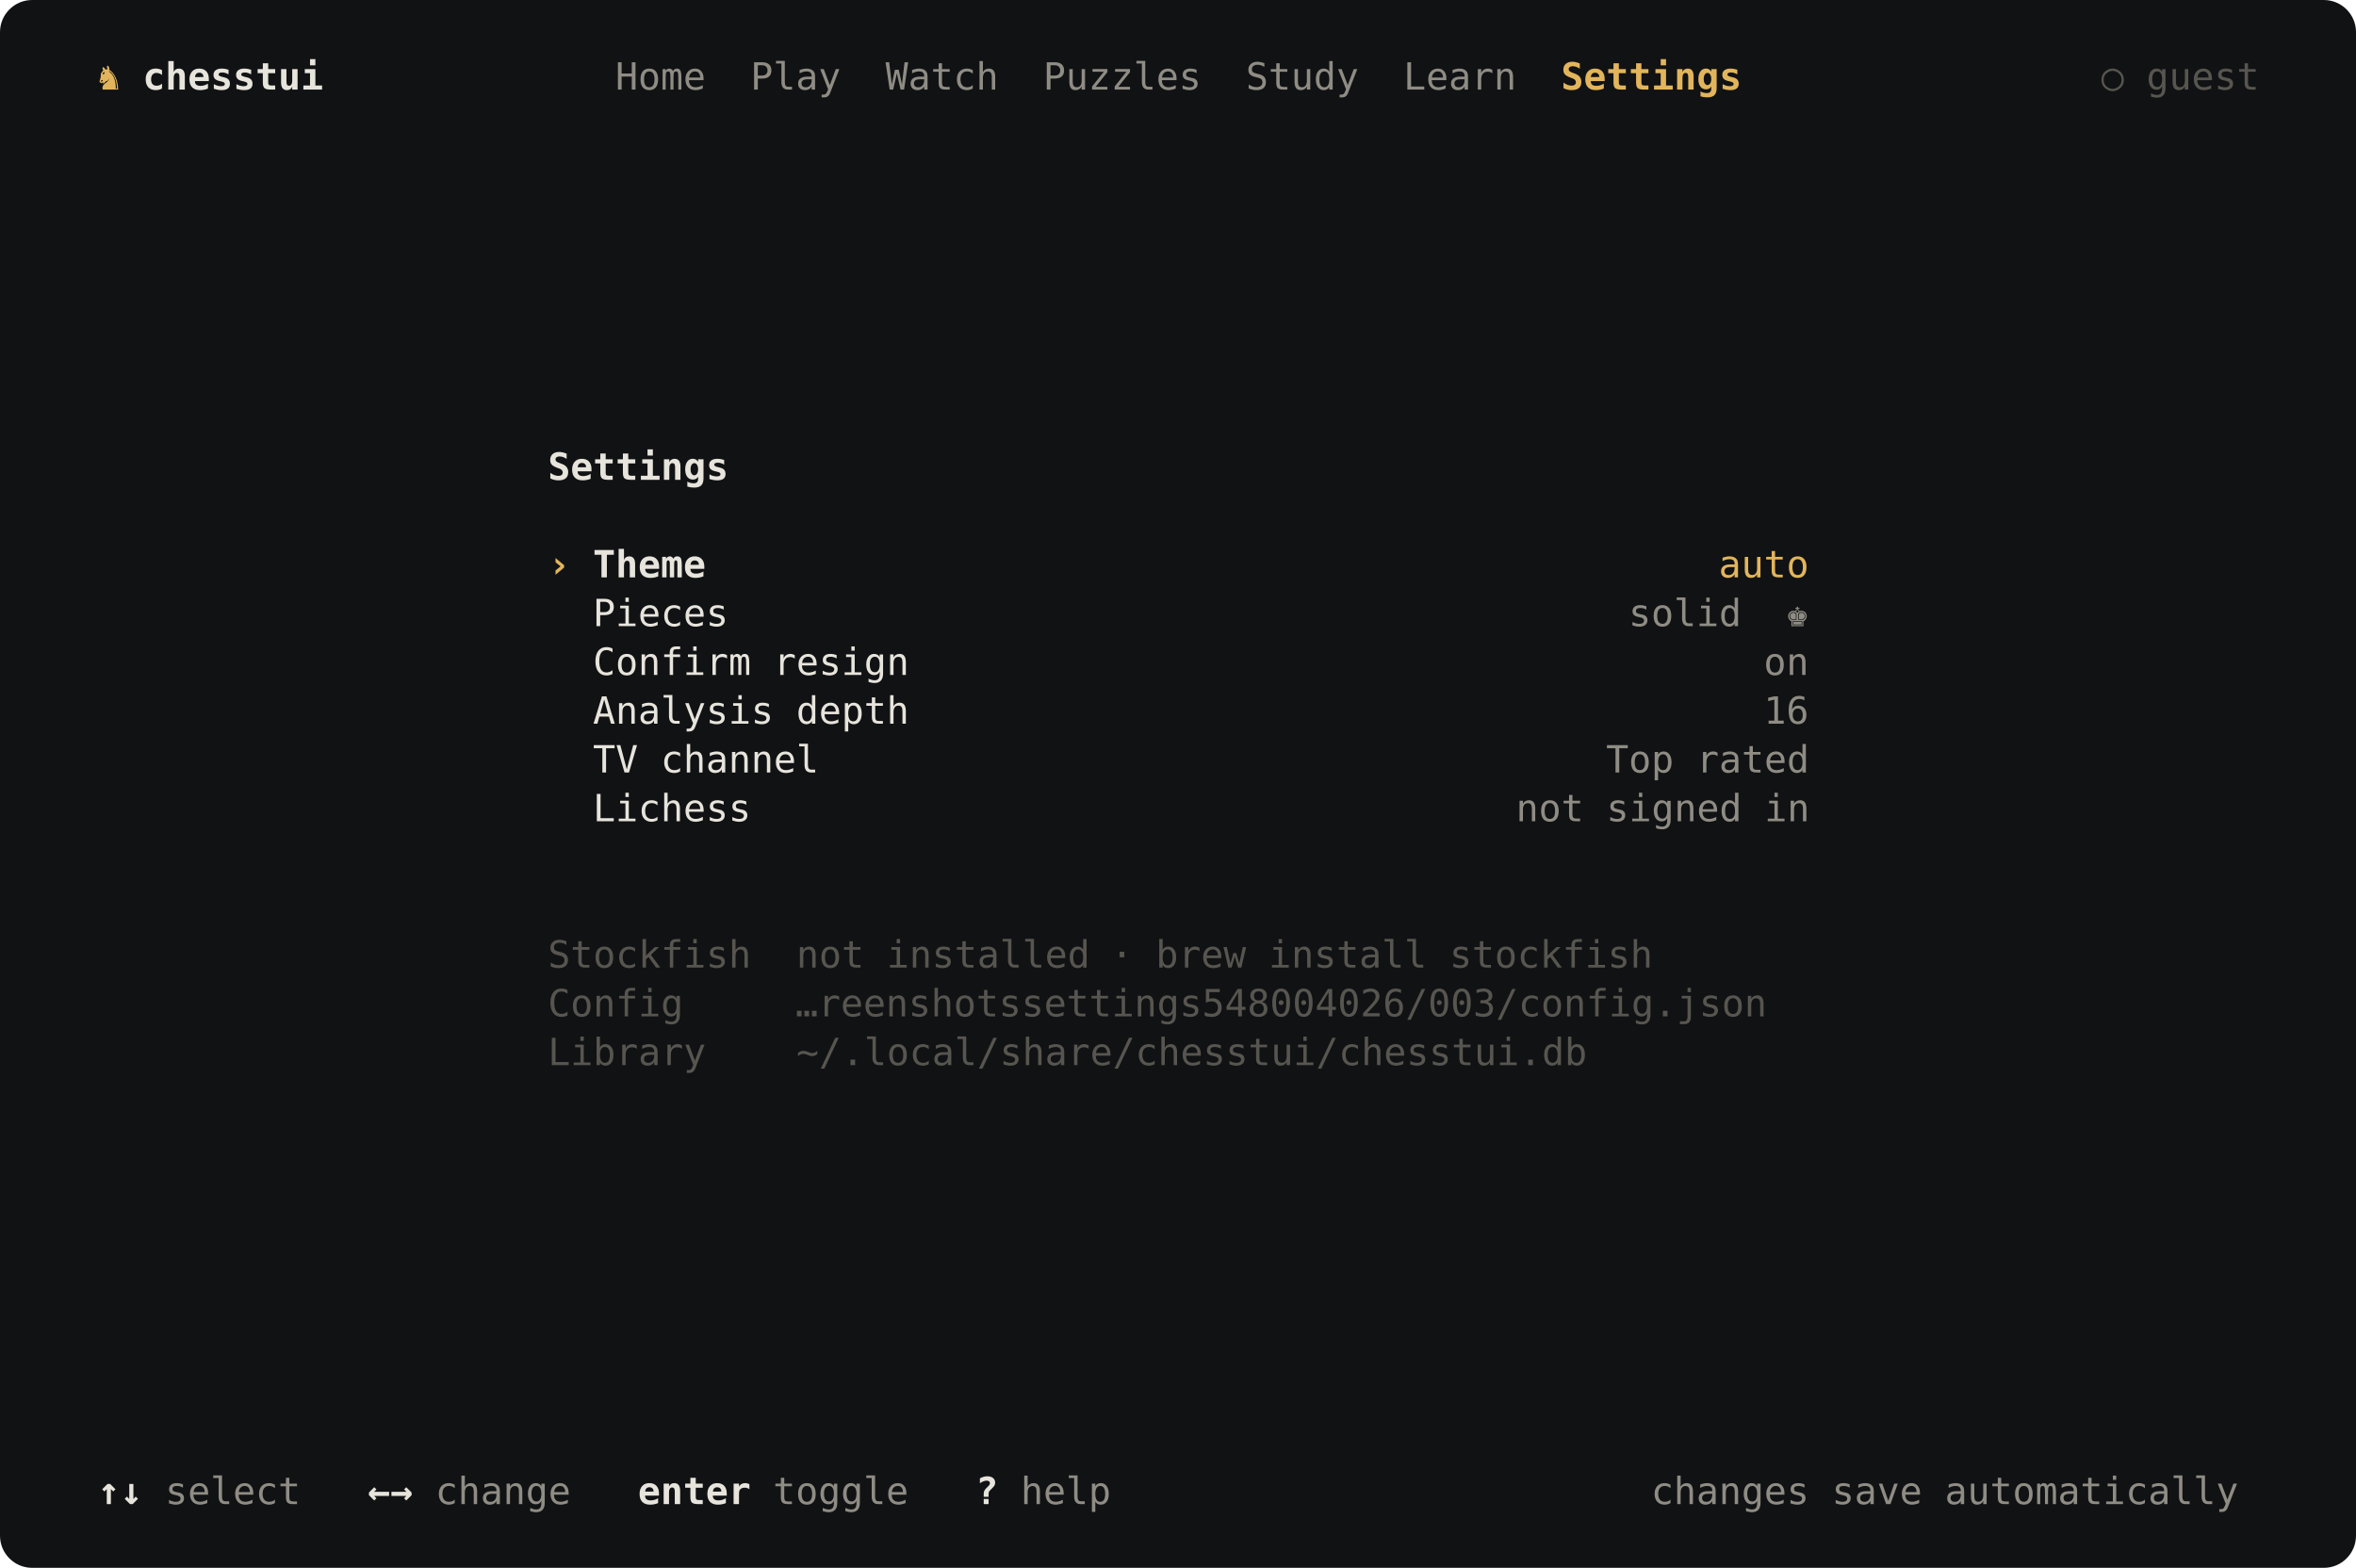
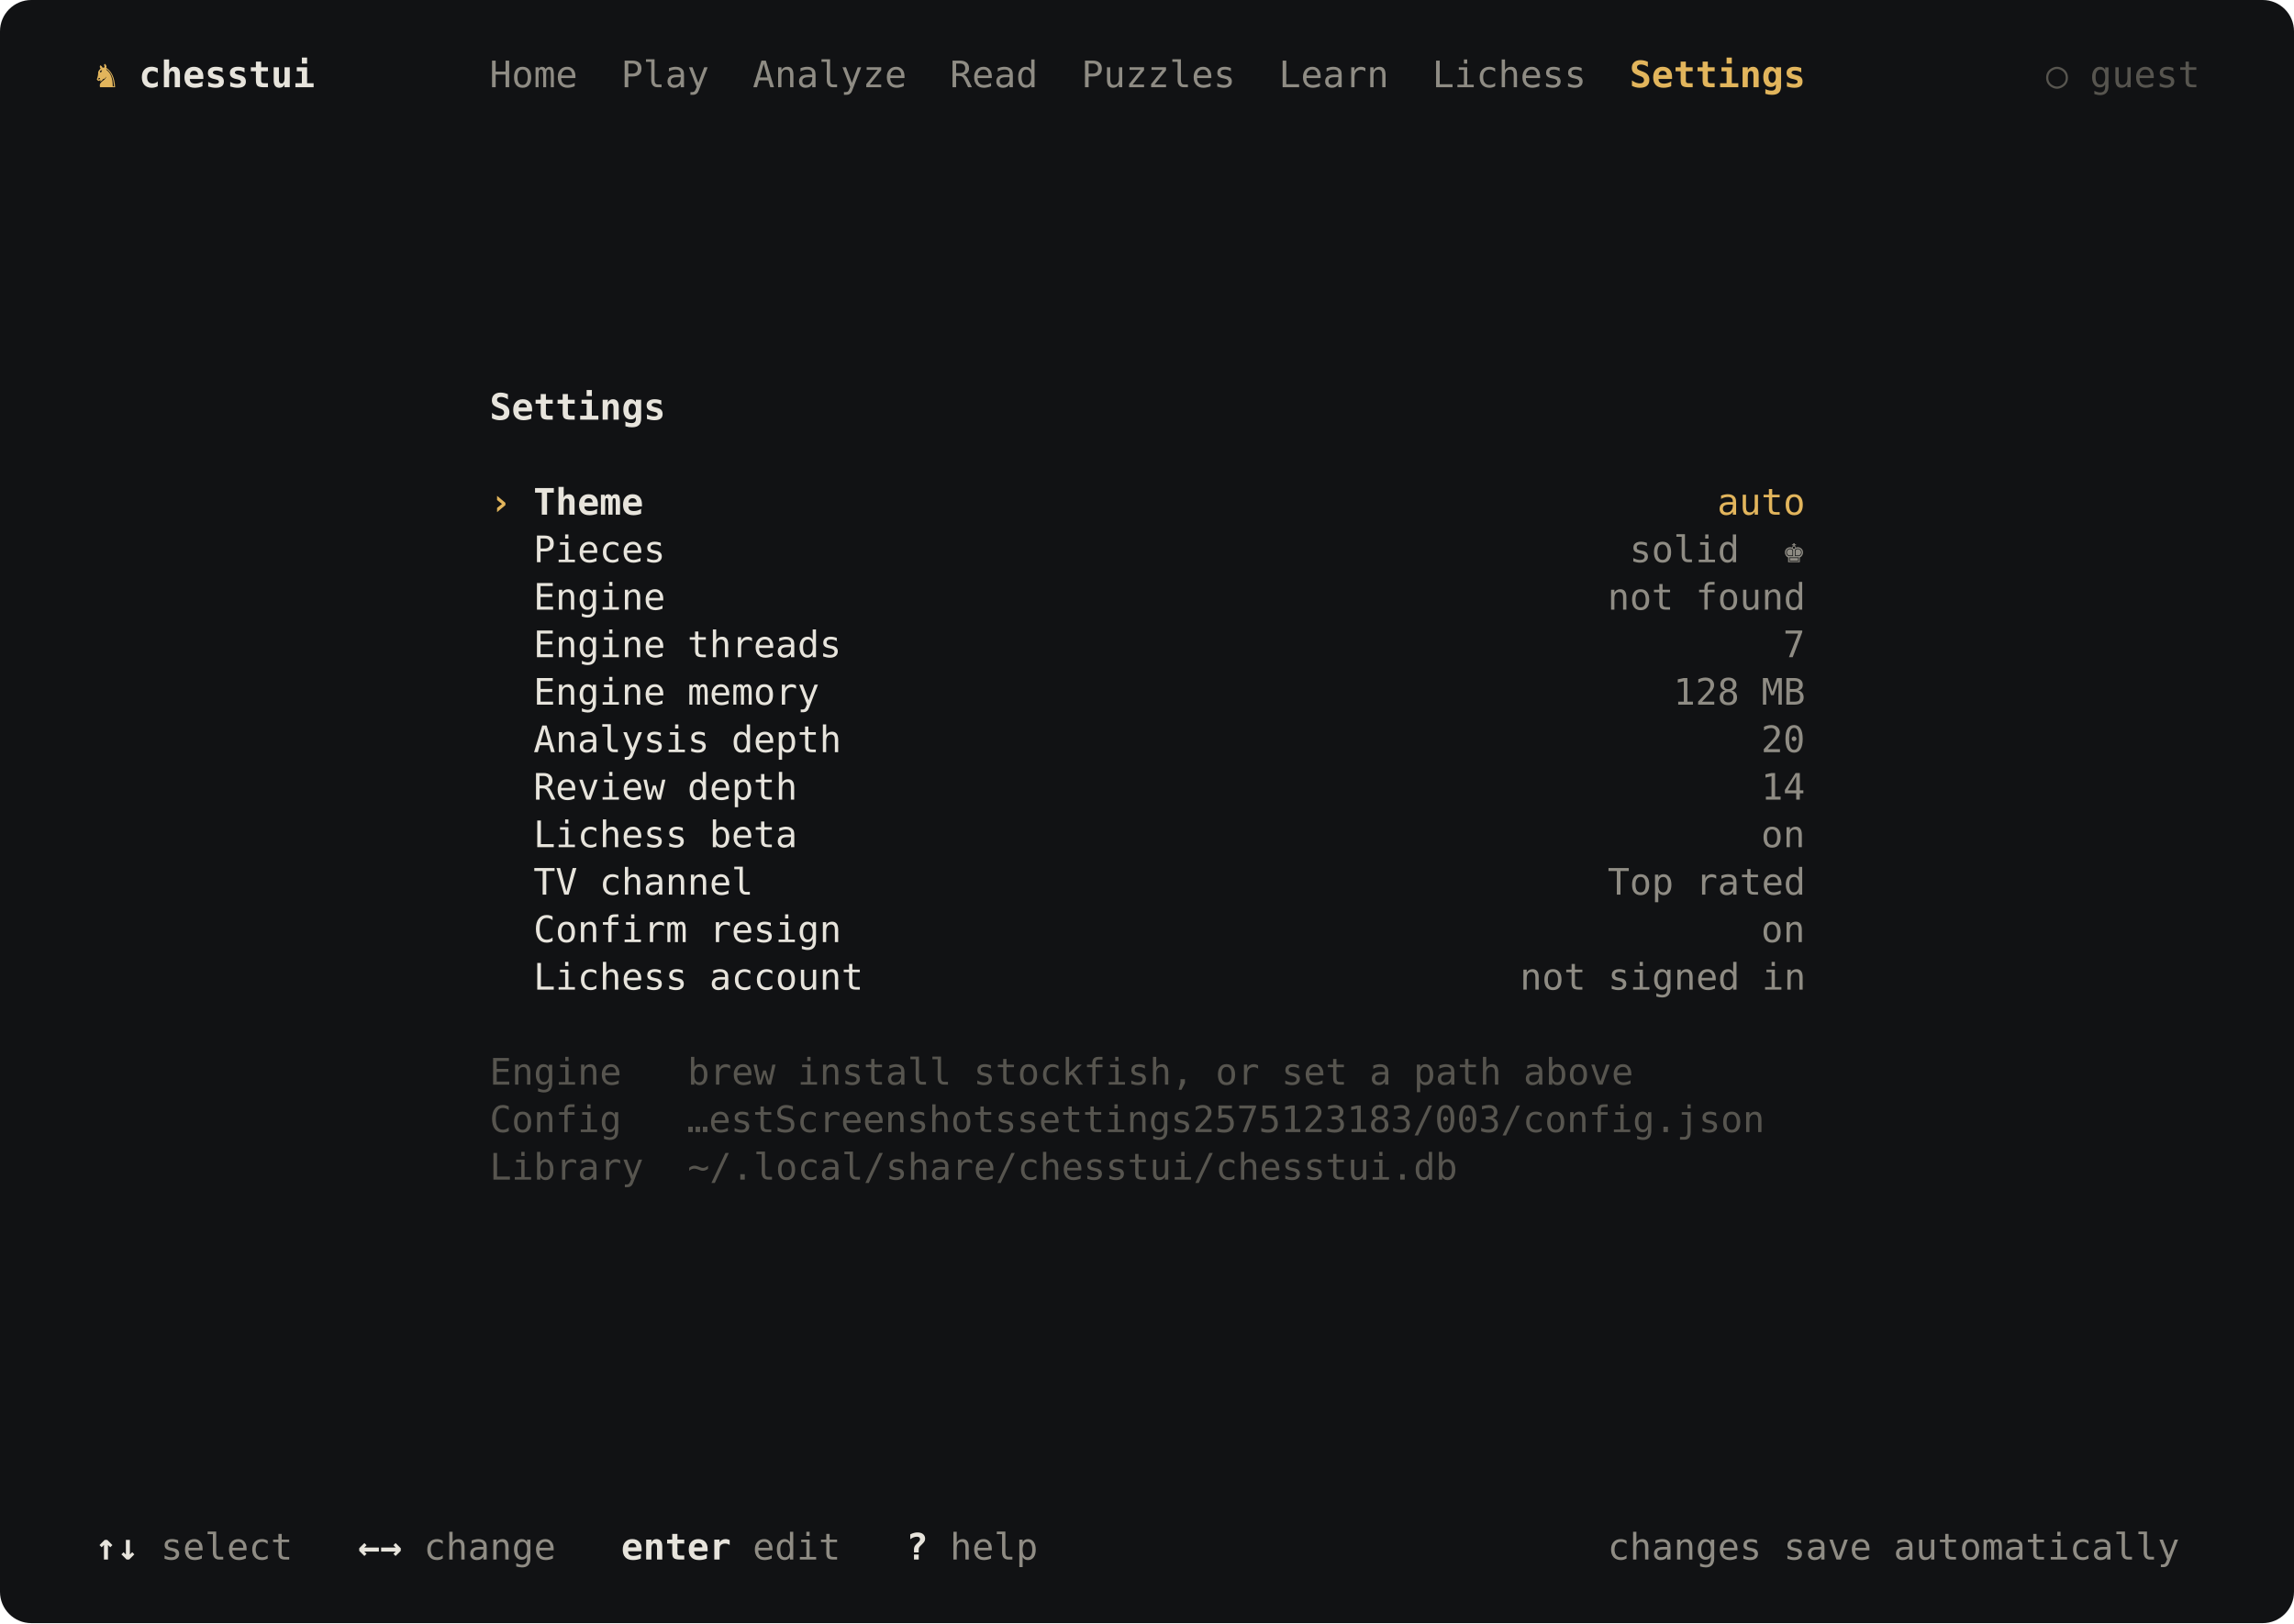
- <svg xmlns="http://www.w3.org/2000/svg" viewBox="0 0 879 585" width="879" height="585" font-family="'JetBrains Mono','SF Mono',Menlo,Consolas,'DejaVu Sans Mono',monospace" font-size="14">
-   <rect width="879" height="585" rx="12" fill="#111214" />
+ <svg xmlns="http://www.w3.org/2000/svg" viewBox="0 0 879 622" width="879" height="622" font-family="'JetBrains Mono','SF Mono',Menlo,Consolas,'DejaVu Sans Mono',monospace" font-size="14">
+   <rect width="879" height="622" rx="12" fill="#111214" />
  <g text-rendering="geometricPrecision">
    <text x="40.60" y="33.43" fill="#e2b55c" font-weight="700" text-anchor="middle">♞</text>
    <text x="53.20" y="33.43" fill="#e7e4dc" font-weight="700" xml:space="preserve" textLength="67.20" lengthAdjust="spacingAndGlyphs">chesstui</text>
-     <text x="229.60" y="33.43" fill="#8f8c84" xml:space="preserve" textLength="33.60" lengthAdjust="spacingAndGlyphs">Home</text>
-     <text x="280.00" y="33.43" fill="#8f8c84" xml:space="preserve" textLength="33.60" lengthAdjust="spacingAndGlyphs">Play</text>
-     <text x="330.40" y="33.43" fill="#8f8c84" xml:space="preserve" textLength="42.00" lengthAdjust="spacingAndGlyphs">Watch</text>
-     <text x="389.20" y="33.43" fill="#8f8c84" xml:space="preserve" textLength="58.80" lengthAdjust="spacingAndGlyphs">Puzzles</text>
-     <text x="464.80" y="33.43" fill="#8f8c84" xml:space="preserve" textLength="42.00" lengthAdjust="spacingAndGlyphs">Study</text>
-     <text x="523.60" y="33.43" fill="#8f8c84" xml:space="preserve" textLength="42.00" lengthAdjust="spacingAndGlyphs">Learn</text>
-     <text x="582.40" y="33.43" fill="#e2b55c" font-weight="700" xml:space="preserve" textLength="67.20" lengthAdjust="spacingAndGlyphs">Settings</text>
+     <text x="187.60" y="33.43" fill="#8f8c84" xml:space="preserve" textLength="33.60" lengthAdjust="spacingAndGlyphs">Home</text>
+     <text x="238.00" y="33.43" fill="#8f8c84" xml:space="preserve" textLength="33.60" lengthAdjust="spacingAndGlyphs">Play</text>
+     <text x="288.40" y="33.43" fill="#8f8c84" xml:space="preserve" textLength="58.80" lengthAdjust="spacingAndGlyphs">Analyze</text>
+     <text x="364.00" y="33.43" fill="#8f8c84" xml:space="preserve" textLength="33.60" lengthAdjust="spacingAndGlyphs">Read</text>
+     <text x="414.40" y="33.43" fill="#8f8c84" xml:space="preserve" textLength="58.80" lengthAdjust="spacingAndGlyphs">Puzzles</text>
+     <text x="490.00" y="33.43" fill="#8f8c84" xml:space="preserve" textLength="42.00" lengthAdjust="spacingAndGlyphs">Learn</text>
+     <text x="548.80" y="33.43" fill="#8f8c84" xml:space="preserve" textLength="58.80" lengthAdjust="spacingAndGlyphs">Lichess</text>
+     <text x="624.40" y="33.43" fill="#e2b55c" font-weight="700" xml:space="preserve" textLength="67.20" lengthAdjust="spacingAndGlyphs">Settings</text>
    <text x="788.20" y="33.43" fill="#57554f" text-anchor="middle">○</text>
    <text x="800.80" y="33.43" fill="#57554f" xml:space="preserve" textLength="42.00" lengthAdjust="spacingAndGlyphs">guest</text>
-     <text x="204.40" y="179.03" fill="#e7e4dc" font-weight="700" xml:space="preserve" textLength="67.20" lengthAdjust="spacingAndGlyphs">Settings</text>
-     <text x="208.60" y="215.43" fill="#e2b55c" font-weight="700" text-anchor="middle">›</text>
-     <text x="221.20" y="215.43" fill="#e7e4dc" font-weight="700" xml:space="preserve" textLength="42.00" lengthAdjust="spacingAndGlyphs">Theme</text>
-     <text x="641.20" y="215.43" fill="#e2b55c" xml:space="preserve" textLength="33.60" lengthAdjust="spacingAndGlyphs">auto</text>
-     <text x="221.20" y="233.63" fill="#e7e4dc" xml:space="preserve" textLength="50.40" lengthAdjust="spacingAndGlyphs">Pieces</text>
-     <text x="607.60" y="233.63" fill="#8f8c84" xml:space="preserve" textLength="58.80" lengthAdjust="spacingAndGlyphs">solid  </text>
-     <text x="670.60" y="233.63" fill="#8f8c84" text-anchor="middle">♚</text>
-     <text x="221.20" y="251.83" fill="#e7e4dc" xml:space="preserve" textLength="117.60" lengthAdjust="spacingAndGlyphs">Confirm resign</text>
-     <text x="658.00" y="251.83" fill="#8f8c84" xml:space="preserve" textLength="16.80" lengthAdjust="spacingAndGlyphs">on</text>
-     <text x="221.20" y="270.03" fill="#e7e4dc" xml:space="preserve" textLength="117.60" lengthAdjust="spacingAndGlyphs">Analysis depth</text>
-     <text x="658.00" y="270.03" fill="#8f8c84" xml:space="preserve" textLength="16.80" lengthAdjust="spacingAndGlyphs">16</text>
-     <text x="221.20" y="288.23" fill="#e7e4dc" xml:space="preserve" textLength="84.00" lengthAdjust="spacingAndGlyphs">TV channel</text>
-     <text x="599.20" y="288.23" fill="#8f8c84" xml:space="preserve" textLength="75.60" lengthAdjust="spacingAndGlyphs">Top rated</text>
-     <text x="221.20" y="306.43" fill="#e7e4dc" xml:space="preserve" textLength="58.80" lengthAdjust="spacingAndGlyphs">Lichess</text>
-     <text x="565.60" y="306.43" fill="#8f8c84" xml:space="preserve" textLength="109.20" lengthAdjust="spacingAndGlyphs">not signed in</text>
-     <text x="204.40" y="361.03" fill="#57554f" xml:space="preserve" textLength="210.00" lengthAdjust="spacingAndGlyphs">Stockfish  not installed </text>
-     <text x="418.60" y="361.03" fill="#57554f" text-anchor="middle">·</text>
-     <text x="431.20" y="361.03" fill="#57554f" xml:space="preserve" textLength="184.80" lengthAdjust="spacingAndGlyphs">brew install stockfish</text>
-     <text x="204.40" y="379.23" fill="#57554f" xml:space="preserve" textLength="92.40" lengthAdjust="spacingAndGlyphs">Config     </text>
-     <text x="301.00" y="379.23" fill="#57554f" text-anchor="middle">…</text>
-     <text x="305.20" y="379.23" fill="#57554f" xml:space="preserve" textLength="352.80" lengthAdjust="spacingAndGlyphs">reenshotssettings548004026/003/config.json</text>
-     <text x="204.40" y="397.43" fill="#57554f" xml:space="preserve" textLength="386.40" lengthAdjust="spacingAndGlyphs">Library    ~/.local/share/chesstui/chesstui.db</text>
-     <text x="40.60" y="561.23" fill="#e7e4dc" font-weight="700" text-anchor="middle">↑</text>
-     <text x="49.00" y="561.23" fill="#e7e4dc" font-weight="700" text-anchor="middle">↓</text>
-     <text x="61.60" y="561.23" fill="#8f8c84" xml:space="preserve" textLength="50.40" lengthAdjust="spacingAndGlyphs">select</text>
-     <text x="141.40" y="561.23" fill="#e7e4dc" font-weight="700" text-anchor="middle">←</text>
-     <text x="149.80" y="561.23" fill="#e7e4dc" font-weight="700" text-anchor="middle">→</text>
-     <text x="162.40" y="561.23" fill="#8f8c84" xml:space="preserve" textLength="50.40" lengthAdjust="spacingAndGlyphs">change</text>
-     <text x="238.00" y="561.23" fill="#e7e4dc" font-weight="700" xml:space="preserve" textLength="42.00" lengthAdjust="spacingAndGlyphs">enter</text>
-     <text x="288.40" y="561.23" fill="#8f8c84" xml:space="preserve" textLength="50.40" lengthAdjust="spacingAndGlyphs">toggle</text>
-     <text x="364.00" y="561.23" fill="#e7e4dc" font-weight="700" xml:space="preserve" textLength="8.40" lengthAdjust="spacingAndGlyphs">?</text>
-     <text x="380.80" y="561.23" fill="#8f8c84" xml:space="preserve" textLength="33.60" lengthAdjust="spacingAndGlyphs">help</text>
-     <text x="616.00" y="561.23" fill="#8f8c84" xml:space="preserve" textLength="218.40" lengthAdjust="spacingAndGlyphs">changes save automatically</text>
+     <text x="187.60" y="160.83" fill="#e7e4dc" font-weight="700" xml:space="preserve" textLength="67.20" lengthAdjust="spacingAndGlyphs">Settings</text>
+     <text x="191.80" y="197.23" fill="#e2b55c" font-weight="700" text-anchor="middle">›</text>
+     <text x="204.40" y="197.23" fill="#e7e4dc" font-weight="700" xml:space="preserve" textLength="42.00" lengthAdjust="spacingAndGlyphs">Theme</text>
+     <text x="658.00" y="197.23" fill="#e2b55c" xml:space="preserve" textLength="33.60" lengthAdjust="spacingAndGlyphs">auto</text>
+     <text x="204.40" y="215.43" fill="#e7e4dc" xml:space="preserve" textLength="50.40" lengthAdjust="spacingAndGlyphs">Pieces</text>
+     <text x="624.40" y="215.43" fill="#8f8c84" xml:space="preserve" textLength="58.80" lengthAdjust="spacingAndGlyphs">solid  </text>
+     <text x="687.40" y="215.43" fill="#8f8c84" text-anchor="middle">♚</text>
+     <text x="204.40" y="233.63" fill="#e7e4dc" xml:space="preserve" textLength="50.40" lengthAdjust="spacingAndGlyphs">Engine</text>
+     <text x="616.00" y="233.63" fill="#8f8c84" xml:space="preserve" textLength="75.60" lengthAdjust="spacingAndGlyphs">not found</text>
+     <text x="204.40" y="251.83" fill="#e7e4dc" xml:space="preserve" textLength="117.60" lengthAdjust="spacingAndGlyphs">Engine threads</text>
+     <text x="683.20" y="251.83" fill="#8f8c84" xml:space="preserve" textLength="8.40" lengthAdjust="spacingAndGlyphs">7</text>
+     <text x="204.40" y="270.03" fill="#e7e4dc" xml:space="preserve" textLength="109.20" lengthAdjust="spacingAndGlyphs">Engine memory</text>
+     <text x="641.20" y="270.03" fill="#8f8c84" xml:space="preserve" textLength="50.40" lengthAdjust="spacingAndGlyphs">128 MB</text>
+     <text x="204.40" y="288.23" fill="#e7e4dc" xml:space="preserve" textLength="117.60" lengthAdjust="spacingAndGlyphs">Analysis depth</text>
+     <text x="674.80" y="288.23" fill="#8f8c84" xml:space="preserve" textLength="16.80" lengthAdjust="spacingAndGlyphs">20</text>
+     <text x="204.40" y="306.43" fill="#e7e4dc" xml:space="preserve" textLength="100.80" lengthAdjust="spacingAndGlyphs">Review depth</text>
+     <text x="674.80" y="306.43" fill="#8f8c84" xml:space="preserve" textLength="16.80" lengthAdjust="spacingAndGlyphs">14</text>
+     <text x="204.40" y="324.63" fill="#e7e4dc" xml:space="preserve" textLength="100.80" lengthAdjust="spacingAndGlyphs">Lichess beta</text>
+     <text x="674.80" y="324.63" fill="#8f8c84" xml:space="preserve" textLength="16.80" lengthAdjust="spacingAndGlyphs">on</text>
+     <text x="204.40" y="342.83" fill="#e7e4dc" xml:space="preserve" textLength="84.00" lengthAdjust="spacingAndGlyphs">TV channel</text>
+     <text x="616.00" y="342.83" fill="#8f8c84" xml:space="preserve" textLength="75.60" lengthAdjust="spacingAndGlyphs">Top rated</text>
+     <text x="204.40" y="361.03" fill="#e7e4dc" xml:space="preserve" textLength="117.60" lengthAdjust="spacingAndGlyphs">Confirm resign</text>
+     <text x="674.80" y="361.03" fill="#8f8c84" xml:space="preserve" textLength="16.80" lengthAdjust="spacingAndGlyphs">on</text>
+     <text x="204.40" y="379.23" fill="#e7e4dc" xml:space="preserve" textLength="126.00" lengthAdjust="spacingAndGlyphs">Lichess account</text>
+     <text x="582.40" y="379.23" fill="#8f8c84" xml:space="preserve" textLength="109.20" lengthAdjust="spacingAndGlyphs">not signed in</text>
+     <text x="187.60" y="415.63" fill="#57554f" xml:space="preserve" textLength="436.80" lengthAdjust="spacingAndGlyphs">Engine   brew install stockfish, or set a path above</text>
+     <text x="187.60" y="433.83" fill="#57554f" xml:space="preserve" textLength="75.60" lengthAdjust="spacingAndGlyphs">Config   </text>
+     <text x="267.40" y="433.83" fill="#57554f" text-anchor="middle">…</text>
+     <text x="271.60" y="433.83" fill="#57554f" xml:space="preserve" textLength="403.20" lengthAdjust="spacingAndGlyphs">estScreenshotssettings2575123183/003/config.json</text>
+     <text x="187.60" y="452.03" fill="#57554f" xml:space="preserve" textLength="369.60" lengthAdjust="spacingAndGlyphs">Library  ~/.local/share/chesstui/chesstui.db</text>
+     <text x="40.60" y="597.63" fill="#e7e4dc" font-weight="700" text-anchor="middle">↑</text>
+     <text x="49.00" y="597.63" fill="#e7e4dc" font-weight="700" text-anchor="middle">↓</text>
+     <text x="61.60" y="597.63" fill="#8f8c84" xml:space="preserve" textLength="50.40" lengthAdjust="spacingAndGlyphs">select</text>
+     <text x="141.40" y="597.63" fill="#e7e4dc" font-weight="700" text-anchor="middle">←</text>
+     <text x="149.80" y="597.63" fill="#e7e4dc" font-weight="700" text-anchor="middle">→</text>
+     <text x="162.40" y="597.63" fill="#8f8c84" xml:space="preserve" textLength="50.40" lengthAdjust="spacingAndGlyphs">change</text>
+     <text x="238.00" y="597.63" fill="#e7e4dc" font-weight="700" xml:space="preserve" textLength="42.00" lengthAdjust="spacingAndGlyphs">enter</text>
+     <text x="288.40" y="597.63" fill="#8f8c84" xml:space="preserve" textLength="33.60" lengthAdjust="spacingAndGlyphs">edit</text>
+     <text x="347.20" y="597.63" fill="#e7e4dc" font-weight="700" xml:space="preserve" textLength="8.40" lengthAdjust="spacingAndGlyphs">?</text>
+     <text x="364.00" y="597.63" fill="#8f8c84" xml:space="preserve" textLength="33.60" lengthAdjust="spacingAndGlyphs">help</text>
+     <text x="616.00" y="597.63" fill="#8f8c84" xml:space="preserve" textLength="218.40" lengthAdjust="spacingAndGlyphs">changes save automatically</text>
  </g>
</svg>
